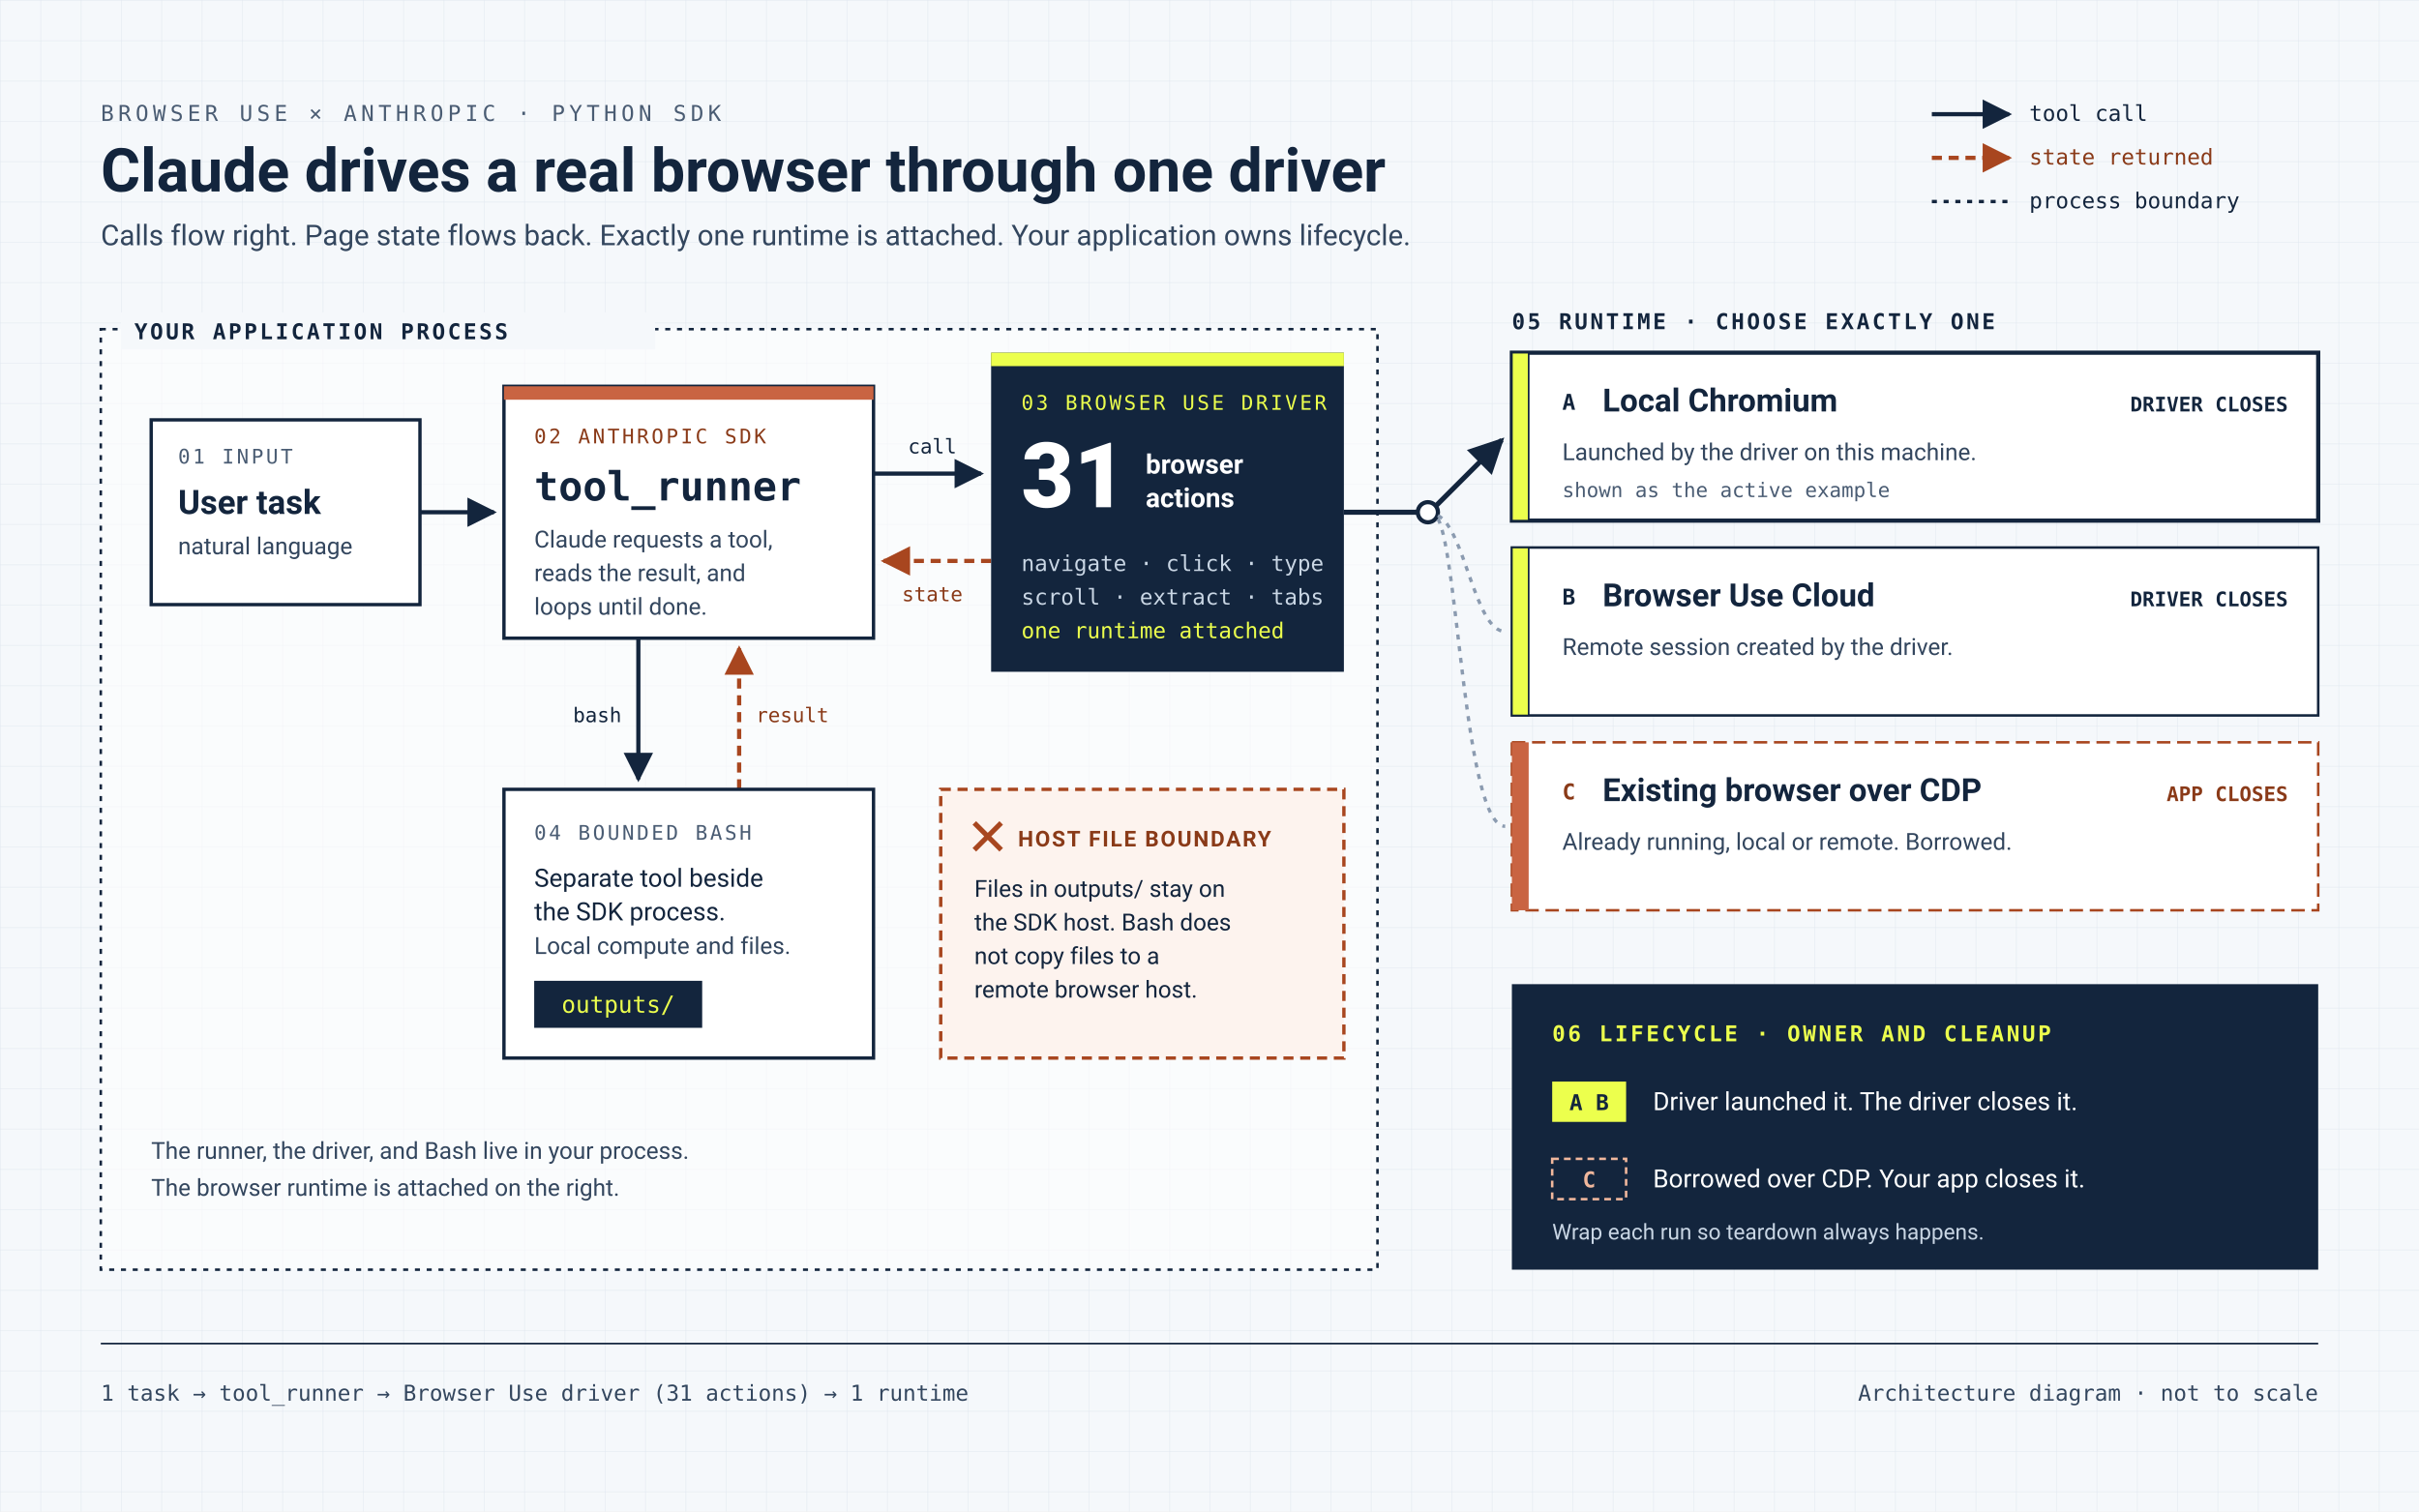
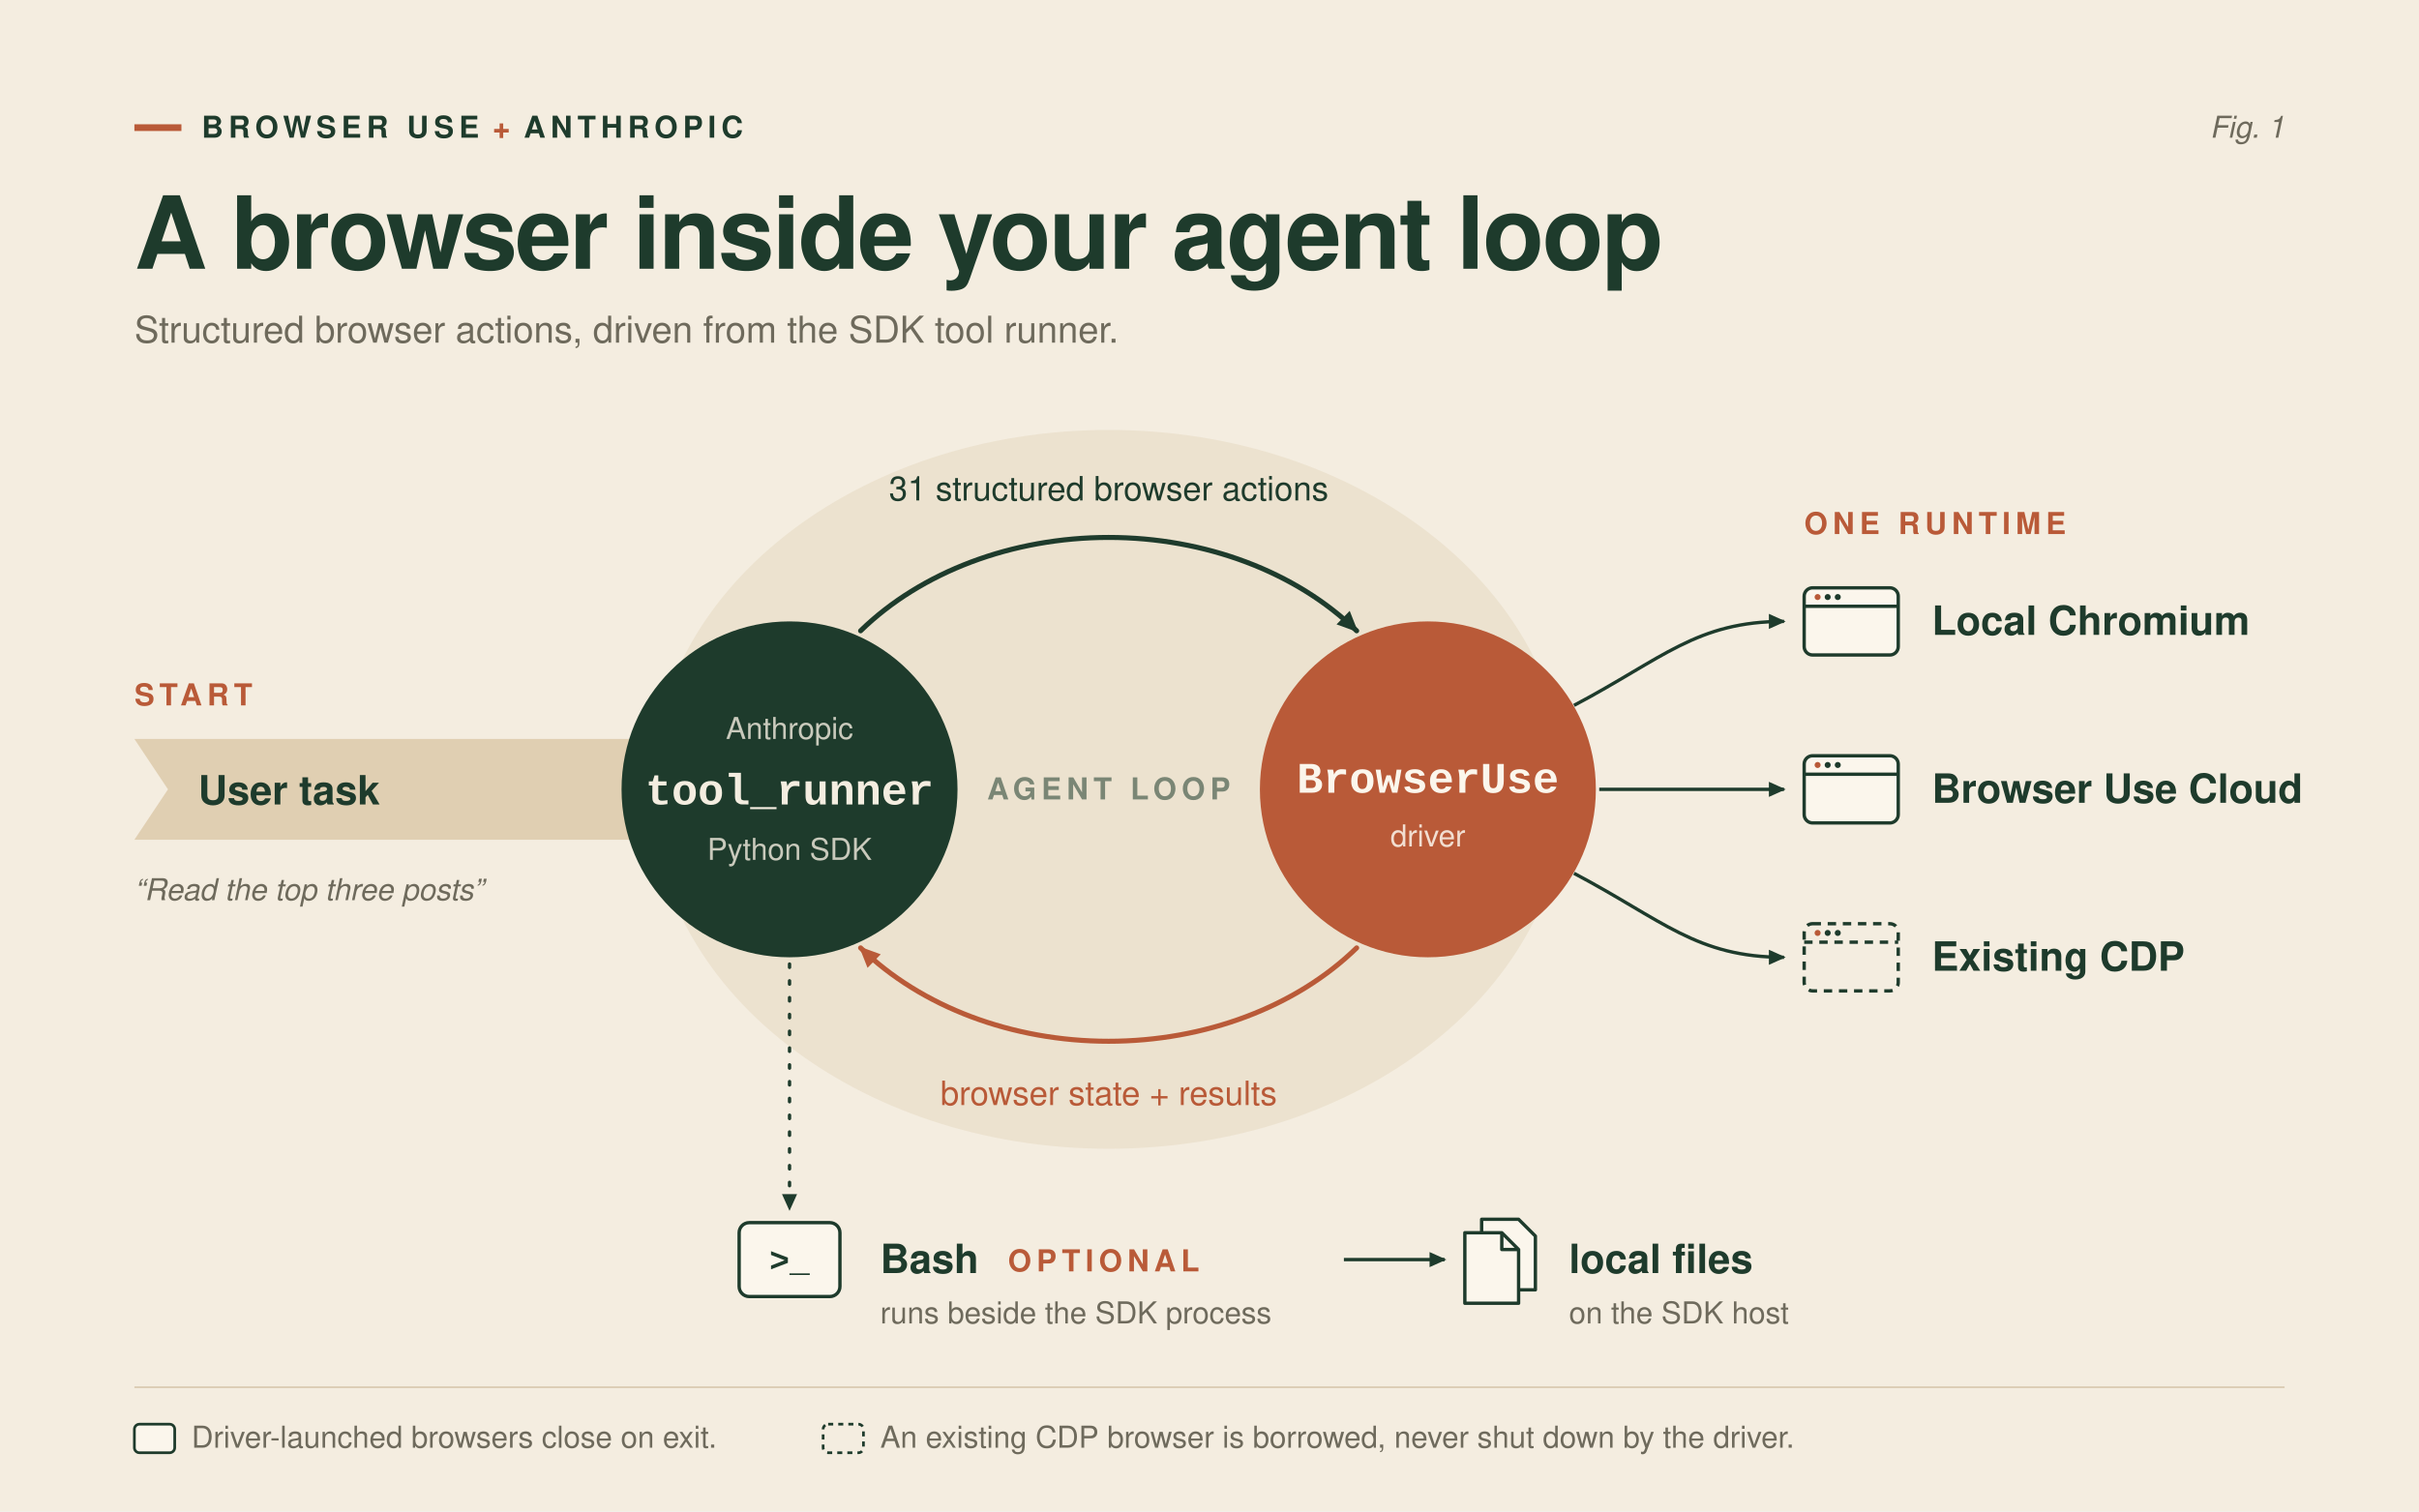
- <svg xmlns="http://www.w3.org/2000/svg" viewBox="0 0 1440 900" width="100%" role="img" aria-labelledby="title desc" font-family="system-ui, -apple-system, 'Segoe UI', Roboto, Helvetica, Arial, sans-serif">
+ <svg xmlns="http://www.w3.org/2000/svg" width="1440" height="900" viewBox="0 0 1440 900" role="img" aria-labelledby="title desc">
  <defs>
-     <pattern id="g" width="24" height="24" patternUnits="userSpaceOnUse">
-       <rect width="24" height="24" fill="#f5f8fb" />
-       <path d="M24 0H0V24" fill="none" stroke="#e1e8f0" stroke-width="0.6" />
-     </pattern>
-     <marker id="a" viewBox="0 0 10 10" refX="9" refY="5" markerWidth="7" markerHeight="7" orient="auto">
-       <path d="M0 0L10 5L0 10z" fill="#13253d" />
+     <style>
+       .sans { font-family: -apple-system, BlinkMacSystemFont, "Segoe UI", "Helvetica Neue", Helvetica, Arial, sans-serif; }
+       .mono { font-family: ui-monospace, SFMono-Regular, Menlo, Consolas, "Liberation Mono", monospace; }
+       .kicker { font-size: 18px; font-weight: 600; letter-spacing: 3px; }
+       .cap { font-size: 18px; fill: #6E6A5C; }
+       .core { font-size: 24px; font-weight: 600; fill: #1E3B2C; }
+     </style>
+     <marker id="arrowForest" viewBox="0 0 12 12" refX="10" refY="6" markerWidth="15" markerHeight="15" markerUnits="userSpaceOnUse" orient="auto">
+       <path d="M1 1.5 L11 6 L1 10.5 Z" fill="#1E3B2C" />
    </marker>
-     <marker id="r" viewBox="0 0 10 10" refX="9" refY="5" markerWidth="7" markerHeight="7" orient="auto">
-       <path d="M0 0L10 5L0 10z" fill="#a8461f" />
+     <marker id="arrowClay" viewBox="0 0 12 12" refX="10" refY="6" markerWidth="15" markerHeight="15" markerUnits="userSpaceOnUse" orient="auto">
+       <path d="M1 1.5 L11 6 L1 10.5 Z" fill="#B95A38" />
    </marker>
-     <marker id="l" viewBox="0 0 10 10" refX="9" refY="5" markerWidth="7" markerHeight="7" orient="auto">
-       <path d="M0 0L10 5L0 10z" fill="#13253d" />
+     <marker id="arrowSmall" viewBox="0 0 12 12" refX="10" refY="6" markerWidth="12" markerHeight="12" markerUnits="userSpaceOnUse" orient="auto">
+       <path d="M1 1.5 L11 6 L1 10.5 Z" fill="#1E3B2C" />
    </marker>
  </defs>
-   <rect width="1440" height="900" fill="url(#g)" />
-   <text x="60" y="72" font-size="13" font-family="ui-monospace, SFMono-Regular, Menlo, Consolas, monospace" letter-spacing="2.5" fill="#4a5c73">BROWSER USE × ANTHROPIC · PYTHON SDK</text>
-   <text x="60" y="114" font-size="36" font-weight="700" fill="#13253d">Claude drives a real browser through one driver</text>
-   <text x="60" y="146" font-size="17" fill="#33465e">Calls flow right. Page state flows back. Exactly one runtime is attached. Your application owns lifecycle.</text>
-   <g font-family="ui-monospace, SFMono-Regular, Menlo, Consolas, monospace" font-size="13" fill="#13253d">
-     <line x1="1150" y1="68" x2="1196" y2="68" stroke="#13253d" stroke-width="2.5" marker-end="url(#a)" />
-     <text x="1208" y="72">tool call</text>
-     <line x1="1150" y1="94" x2="1196" y2="94" stroke="#a8461f" stroke-width="2.5" stroke-dasharray="6 4" marker-end="url(#r)" />
-     <text x="1208" y="98" fill="#8a3a18">state returned</text>
-     <line x1="1150" y1="120" x2="1196" y2="120" stroke="#13253d" stroke-width="2" stroke-dasharray="3 4" />
-     <text x="1208" y="124">process boundary</text>
-   </g>
-   <rect x="60" y="196" width="760" height="560" fill="#ffffff" fill-opacity="0.55" stroke="#13253d" stroke-width="1.5" stroke-dasharray="3 4" />
-   <rect x="72" y="186" width="318" height="22" fill="#f5f8fb" />
-   <text x="80" y="202" font-family="ui-monospace, SFMono-Regular, Menlo, Consolas, monospace" font-size="13" font-weight="700" letter-spacing="1.5" fill="#13253d">YOUR APPLICATION PROCESS</text>
+   <rect width="1440" height="900" fill="#F4EDE0" />
+   <rect x="80" y="74" width="28" height="4" fill="#B95A38" />
+   <text x="120" y="82" class="sans kicker" fill="#1E3B2C">BROWSER USE <tspan fill="#B95A38">+</tspan> ANTHROPIC</text>
+   <text x="1360" y="82" class="sans cap" text-anchor="end" font-style="italic">Fig. 1</text>
+   <text x="80" y="160" class="sans" font-size="60" font-weight="650" letter-spacing="-1.2" fill="#1E3B2C">A browser inside your agent loop</text>
+   <text x="80" y="204" class="sans" font-size="22" fill="#6E6A5C">Structured browser actions, driven from the SDK tool runner.</text>
+   <ellipse cx="660" cy="470" rx="272" ry="214" fill="#ECE2CF" />
+   <text x="80" y="420" class="sans kicker" fill="#B95A38">START</text>
+   <path d="M80 440 L380 440 L408 470 L380 500 L80 500 L100 470 Z" fill="#E0CFB2" />
+   <text x="118" y="479" class="sans core">User task</text>
+   <text x="80" y="536" class="sans cap" font-style="italic">“Read the top three posts”</text>
+   <path d="M512.3 375.6 A190 150 0 0 1 807.6 375.6" fill="none" stroke="#1E3B2C" stroke-width="3" stroke-linecap="round" marker-end="url(#arrowForest)" />
+   <path d="M807.6 564.4 A190 150 0 0 1 512.3 564.4" fill="none" stroke="#B95A38" stroke-width="3" stroke-linecap="round" marker-end="url(#arrowClay)" />
+   <text x="660" y="298" class="sans" font-size="20" text-anchor="middle" fill="#1E3B2C">31 structured browser actions</text>
+   <text x="660" y="658" class="sans" font-size="20" text-anchor="middle" fill="#B95A38">browser state + results</text>
+   <text x="660" y="476" class="sans kicker" text-anchor="middle" fill="#1E3B2C" opacity="0.55" letter-spacing="4">AGENT LOOP</text>
+   <circle cx="470" cy="470" r="100" fill="#1E3B2C" />
+   <text x="470" y="440" class="sans" font-size="18" text-anchor="middle" fill="#F4EDE0" opacity="0.8">Anthropic</text>
+   <text x="470" y="479" class="mono" font-size="26" font-weight="600" text-anchor="middle" fill="#F4EDE0">tool_runner</text>
+   <text x="470" y="512" class="sans" font-size="18" text-anchor="middle" fill="#F4EDE0" opacity="0.8">Python SDK</text>
+   <circle cx="850" cy="470" r="100" fill="#B95A38" />
+   <text x="850" y="472" class="mono" font-size="26" font-weight="600" text-anchor="middle" fill="#FBF6EC">BrowserUse</text>
+   <text x="850" y="504" class="sans" font-size="18" text-anchor="middle" fill="#FBF6EC" opacity="0.85">driver</text>
+   <text x="1074" y="318" class="sans kicker" fill="#B95A38">ONE RUNTIME</text>
+   <path d="M937 420 C990 392 1010 370 1062 370" fill="none" stroke="#1E3B2C" stroke-width="2" marker-end="url(#arrowSmall)" />
+   <path d="M952 470 L1062 470" fill="none" stroke="#1E3B2C" stroke-width="2" marker-end="url(#arrowSmall)" />
+   <path d="M937 520 C990 548 1010 570 1062 570" fill="none" stroke="#1E3B2C" stroke-width="2" marker-end="url(#arrowSmall)" />
  <g>
-     <rect x="90" y="250" width="160" height="110" fill="#fff" stroke="#13253d" stroke-width="2" />
-     <text x="106" y="276" font-family="ui-monospace, Menlo, Consolas, monospace" font-size="12" letter-spacing="1.5" fill="#4a5c73">01 INPUT</text>
-     <text x="106" y="306" font-size="20" font-weight="700" fill="#13253d">User task</text>
-     <text x="106" y="330" font-size="14" fill="#33465e">natural language</text>
-   </g>
-   <path d="M250 305 H294" stroke="#13253d" stroke-width="2.5" marker-end="url(#a)" />
-   <g>
-     <rect x="300" y="230" width="220" height="150" fill="#fff" stroke="#13253d" stroke-width="2" />
-     <rect x="300" y="230" width="220" height="8" fill="#c96442" />
-     <text x="318" y="264" font-family="ui-monospace, Menlo, Consolas, monospace" font-size="12" letter-spacing="1.5" fill="#8a3a18">02 ANTHROPIC SDK</text>
-     <text x="318" y="298" font-family="ui-monospace, SFMono-Regular, Menlo, Consolas, monospace" font-size="24" font-weight="700" fill="#13253d">tool_runner</text>
-     <text x="318" y="326" font-size="14" fill="#33465e">Claude requests a tool,</text>
-     <text x="318" y="346" font-size="14" fill="#33465e">reads the result, and</text>
-     <text x="318" y="366" font-size="14" fill="#33465e">loops until done.</text>
-   </g>
-   <path d="M520 282 H584" stroke="#13253d" stroke-width="2.5" marker-end="url(#a)" />
-   <text x="555" y="270" text-anchor="middle" font-family="ui-monospace, Menlo, Consolas, monospace" font-size="12" fill="#13253d">call</text>
-   <path d="M590 334 H526" stroke="#a8461f" stroke-width="2.5" stroke-dasharray="6 4" marker-end="url(#r)" />
-   <text x="555" y="358" text-anchor="middle" font-family="ui-monospace, Menlo, Consolas, monospace" font-size="12" fill="#8a3a18">state</text>
-   <g>
-     <rect x="590" y="210" width="210" height="190" fill="#13253d" />
-     <rect x="590" y="210" width="210" height="8" fill="#ECFF4D" />
-     <text x="608" y="244" font-family="ui-monospace, Menlo, Consolas, monospace" font-size="12" letter-spacing="1.5" fill="#ECFF4D">03 BROWSER USE DRIVER</text>
-     <text x="608" y="302" font-size="54" font-weight="800" fill="#ffffff">31</text>
-     <text x="682" y="282" font-size="16" font-weight="700" fill="#ffffff">browser</text>
-     <text x="682" y="302" font-size="16" font-weight="700" fill="#ffffff">actions</text>
-     <g font-family="ui-monospace, Menlo, Consolas, monospace" font-size="13" fill="#c9d6e4">
-       <text x="608" y="340">navigate · click · type</text>
-       <text x="608" y="360">scroll · extract · tabs</text>
-       <text x="608" y="380" fill="#ECFF4D">one runtime attached</text>
-     </g>
-   </g>
-   <path d="M380 380 V464" stroke="#13253d" stroke-width="2.5" marker-end="url(#a)" />
-   <path d="M440 470 V386" stroke="#a8461f" stroke-width="2.5" stroke-dasharray="6 4" marker-end="url(#r)" />
-   <text x="370" y="430" text-anchor="end" font-family="ui-monospace, Menlo, Consolas, monospace" font-size="12" fill="#13253d">bash</text>
-   <text x="450" y="430" font-family="ui-monospace, Menlo, Consolas, monospace" font-size="12" fill="#8a3a18">result</text>
-   <g>
-     <rect x="300" y="470" width="220" height="160" fill="#fff" stroke="#13253d" stroke-width="2" />
-     <text x="318" y="500" font-family="ui-monospace, Menlo, Consolas, monospace" font-size="12" letter-spacing="1.5" fill="#4a5c73">04 BOUNDED BASH</text>
-     <text x="318" y="528" font-size="15" fill="#13253d">Separate tool beside</text>
-     <text x="318" y="548" font-size="15" fill="#13253d">the SDK process.</text>
-     <text x="318" y="568" font-size="14" fill="#33465e">Local compute and files.</text>
-     <rect x="318" y="584" width="100" height="28" fill="#13253d" />
-     <text x="368" y="603" text-anchor="middle" font-family="ui-monospace, Menlo, Consolas, monospace" font-size="14" fill="#ECFF4D">outputs/</text>
+     <rect x="1074" y="350" width="56" height="40" rx="5" fill="#FBF6EC" stroke="#1E3B2C" stroke-width="2" />
+     <line x1="1074" y1="361" x2="1130" y2="361" stroke="#1E3B2C" stroke-width="2" />
+     <circle cx="1082" cy="355.5" r="1.8" fill="#B95A38" />
+     <circle cx="1088" cy="355.5" r="1.8" fill="#1E3B2C" />
+     <circle cx="1094" cy="355.5" r="1.8" fill="#1E3B2C" />
+     <text x="1150" y="378" class="sans core">Local Chromium</text>
  </g>
  <g>
-     <rect x="560" y="470" width="240" height="160" fill="#fdf3ee" stroke="#a8461f" stroke-width="2" stroke-dasharray="6 4" />
-     <path d="M580 490 L596 506 M596 490 L580 506" stroke="#a8461f" stroke-width="3" />
-     <text x="606" y="504" font-size="13" font-weight="700" letter-spacing="1" fill="#8a3a18">HOST FILE BOUNDARY</text>
-     <text x="580" y="534" font-size="14" fill="#13253d">Files in outputs/ stay on</text>
-     <text x="580" y="554" font-size="14" fill="#13253d">the SDK host. Bash does</text>
-     <text x="580" y="574" font-size="14" fill="#13253d">not copy files to a</text>
-     <text x="580" y="594" font-size="14" fill="#13253d">remote browser host.</text>
-   </g>
-   <text x="90" y="690" font-size="14" fill="#33465e">The runner, the driver, and Bash live in your process.</text>
-   <text x="90" y="712" font-size="14" fill="#33465e">The browser runtime is attached on the right.</text>
-   <path d="M800 305 H846" stroke="#13253d" stroke-width="3" />
-   <circle cx="850" cy="305" r="6" fill="#fff" stroke="#13253d" stroke-width="2.5" />
-   <path d="M855 301 L894 262" stroke="#13253d" stroke-width="3" marker-end="url(#l)" />
-   <path d="M856 307 C 872 315 878 376 896 376" stroke="#8b9bb0" stroke-width="2" stroke-dasharray="3 4" fill="none" />
-   <path d="M856 309 C 868 330 872 492 896 492" stroke="#8b9bb0" stroke-width="2" stroke-dasharray="3 4" fill="none" />
-   <text x="900" y="196" font-family="ui-monospace, Menlo, Consolas, monospace" font-size="13" font-weight="700" letter-spacing="1.5" fill="#13253d">05 RUNTIME · CHOOSE EXACTLY ONE</text>
-   <g>
-     <rect x="900" y="210" width="480" height="100" fill="#fff" stroke="#13253d" stroke-width="2.5" />
-     <rect x="900" y="210" width="10" height="100" fill="#ECFF4D" stroke="#13253d" />
-     <text x="930" y="244" font-family="ui-monospace, Menlo, Consolas, monospace" font-size="13" font-weight="700" fill="#13253d">A</text>
-     <text x="954" y="245" font-size="19" font-weight="700" fill="#13253d">Local Chromium</text>
-     <text x="930" y="274" font-size="14" fill="#33465e">Launched by the driver on this machine.</text>
-     <text x="1362" y="245" text-anchor="end" font-family="ui-monospace, Menlo, Consolas, monospace" font-size="12" font-weight="700" fill="#13253d">DRIVER CLOSES</text>
-     <text x="930" y="296" font-family="ui-monospace, Menlo, Consolas, monospace" font-size="12" fill="#4a5c73">shown as the active example</text>
+     <rect x="1074" y="450" width="56" height="40" rx="5" fill="#FBF6EC" stroke="#1E3B2C" stroke-width="2" />
+     <line x1="1074" y1="461" x2="1130" y2="461" stroke="#1E3B2C" stroke-width="2" />
+     <circle cx="1082" cy="455.5" r="1.8" fill="#B95A38" />
+     <circle cx="1088" cy="455.5" r="1.8" fill="#1E3B2C" />
+     <circle cx="1094" cy="455.5" r="1.8" fill="#1E3B2C" />
+     <text x="1150" y="478" class="sans core">Browser Use Cloud</text>
  </g>
  <g>
-     <rect x="900" y="326" width="480" height="100" fill="#fff" stroke="#13253d" stroke-width="1.5" />
-     <rect x="900" y="326" width="10" height="100" fill="#ECFF4D" stroke="#13253d" />
-     <text x="930" y="360" font-family="ui-monospace, Menlo, Consolas, monospace" font-size="13" font-weight="700" fill="#13253d">B</text>
-     <text x="954" y="361" font-size="19" font-weight="700" fill="#13253d">Browser Use Cloud</text>
-     <text x="930" y="390" font-size="14" fill="#33465e">Remote session created by the driver.</text>
-     <text x="1362" y="361" text-anchor="end" font-family="ui-monospace, Menlo, Consolas, monospace" font-size="12" font-weight="700" fill="#13253d">DRIVER CLOSES</text>
+     <rect x="1074" y="550" width="56" height="40" rx="5" fill="none" stroke="#1E3B2C" stroke-width="2" stroke-dasharray="5 4" />
+     <line x1="1074" y1="561" x2="1130" y2="561" stroke="#1E3B2C" stroke-width="2" stroke-dasharray="5 4" />
+     <circle cx="1082" cy="555.5" r="1.8" fill="#B95A38" />
+     <circle cx="1088" cy="555.5" r="1.8" fill="#1E3B2C" />
+     <circle cx="1094" cy="555.5" r="1.8" fill="#1E3B2C" />
+     <text x="1150" y="578" class="sans core">Existing CDP</text>
  </g>
-   <g>
-     <rect x="900" y="442" width="480" height="100" fill="#fff" stroke="#a8461f" stroke-width="1.5" stroke-dasharray="8 4" />
-     <rect x="900" y="442" width="10" height="100" fill="#c96442" />
-     <text x="930" y="476" font-family="ui-monospace, Menlo, Consolas, monospace" font-size="13" font-weight="700" fill="#8a3a18">C</text>
-     <text x="954" y="477" font-size="19" font-weight="700" fill="#13253d">Existing browser over CDP</text>
-     <text x="930" y="506" font-size="14" fill="#33465e">Already running, local or remote. Borrowed.</text>
-     <text x="1362" y="477" text-anchor="end" font-family="ui-monospace, Menlo, Consolas, monospace" font-size="12" font-weight="700" fill="#8a3a18">APP CLOSES</text>
+   <path d="M470 574 L470 720" fill="none" stroke="#1E3B2C" stroke-width="2" stroke-linecap="round" stroke-dasharray="2 8" marker-end="url(#arrowSmall)" />
+   <rect x="440" y="728" width="60" height="44" rx="6" fill="#FBF6EC" stroke="#1E3B2C" stroke-width="2" />
+   <text x="470" y="757" class="mono" font-size="20" font-weight="600" text-anchor="middle" fill="#1E3B2C">&gt;_</text>
+   <text x="524" y="758" class="sans core" font-size="26">Bash</text>
+   <text x="600" y="757" class="sans kicker" fill="#B95A38" font-size="18">OPTIONAL</text>
+   <text x="524" y="788" class="sans cap">runs beside the SDK process</text>
+   <path d="M800 750 L860 750" fill="none" stroke="#1E3B2C" stroke-width="2" marker-end="url(#arrowSmall)" />
+   <g fill="#FBF6EC" stroke="#1E3B2C" stroke-width="2" stroke-linejoin="round">
+     <path d="M882 726 L904 726 L914 736 L914 768 L882 768 Z" />
+     <path d="M872 734 L894 734 L904 744 L904 776 L872 776 Z" />
+     <path d="M894 734 L894 744 L904 744" fill="none" />
  </g>
-   <g>
-     <rect x="900" y="586" width="480" height="170" fill="#13253d" />
-     <text x="924" y="620" font-family="ui-monospace, Menlo, Consolas, monospace" font-size="13" font-weight="700" letter-spacing="1.5" fill="#ECFF4D">06 LIFECYCLE · OWNER AND CLEANUP</text>
-     <rect x="924" y="644" width="44" height="24" fill="#ECFF4D" />
-     <text x="946" y="661" text-anchor="middle" font-family="ui-monospace, Menlo, Consolas, monospace" font-size="13" font-weight="700" fill="#13253d">A B</text>
-     <text x="984" y="661" font-size="15" fill="#ffffff">Driver launched it. The driver closes it.</text>
-     <rect x="924" y="690" width="44" height="24" fill="none" stroke="#f0b79c" stroke-width="1.5" stroke-dasharray="4 3" />
-     <text x="946" y="707" text-anchor="middle" font-family="ui-monospace, Menlo, Consolas, monospace" font-size="13" font-weight="700" fill="#f0b79c">C</text>
-     <text x="984" y="707" font-size="15" fill="#ffffff">Borrowed over CDP. Your app closes it.</text>
-     <text x="924" y="738" font-size="13" fill="#c9d6e4">Wrap each run so teardown always happens.</text>
-   </g>
-   <line x1="60" y1="800" x2="1380" y2="800" stroke="#13253d" stroke-width="1" />
-   <g font-family="ui-monospace, SFMono-Regular, Menlo, Consolas, monospace" font-size="13" fill="#33465e">
-     <text x="60" y="834">1 task → tool_runner → Browser Use driver (31 actions) → 1 runtime</text>
-     <text x="1380" y="834" text-anchor="end">Architecture diagram · not to scale</text>
-   </g>
+   <text x="934" y="758" class="sans core">local files</text>
+   <text x="934" y="788" class="sans cap">on the SDK host</text>
+   <line x1="80" y1="826" x2="1360" y2="826" stroke="#D9CAB0" stroke-width="1" />
+   <rect x="80" y="848" width="24" height="17" rx="3" fill="#FBF6EC" stroke="#1E3B2C" stroke-width="1.6" />
+   <text x="114" y="862" class="sans cap">Driver-launched browsers close on exit.</text>
+   <rect x="490" y="848" width="24" height="17" rx="3" fill="none" stroke="#1E3B2C" stroke-width="1.6" stroke-dasharray="3 3" />
+   <text x="524" y="862" class="sans cap">An existing CDP browser is borrowed, never shut down by the driver.</text>
</svg>
